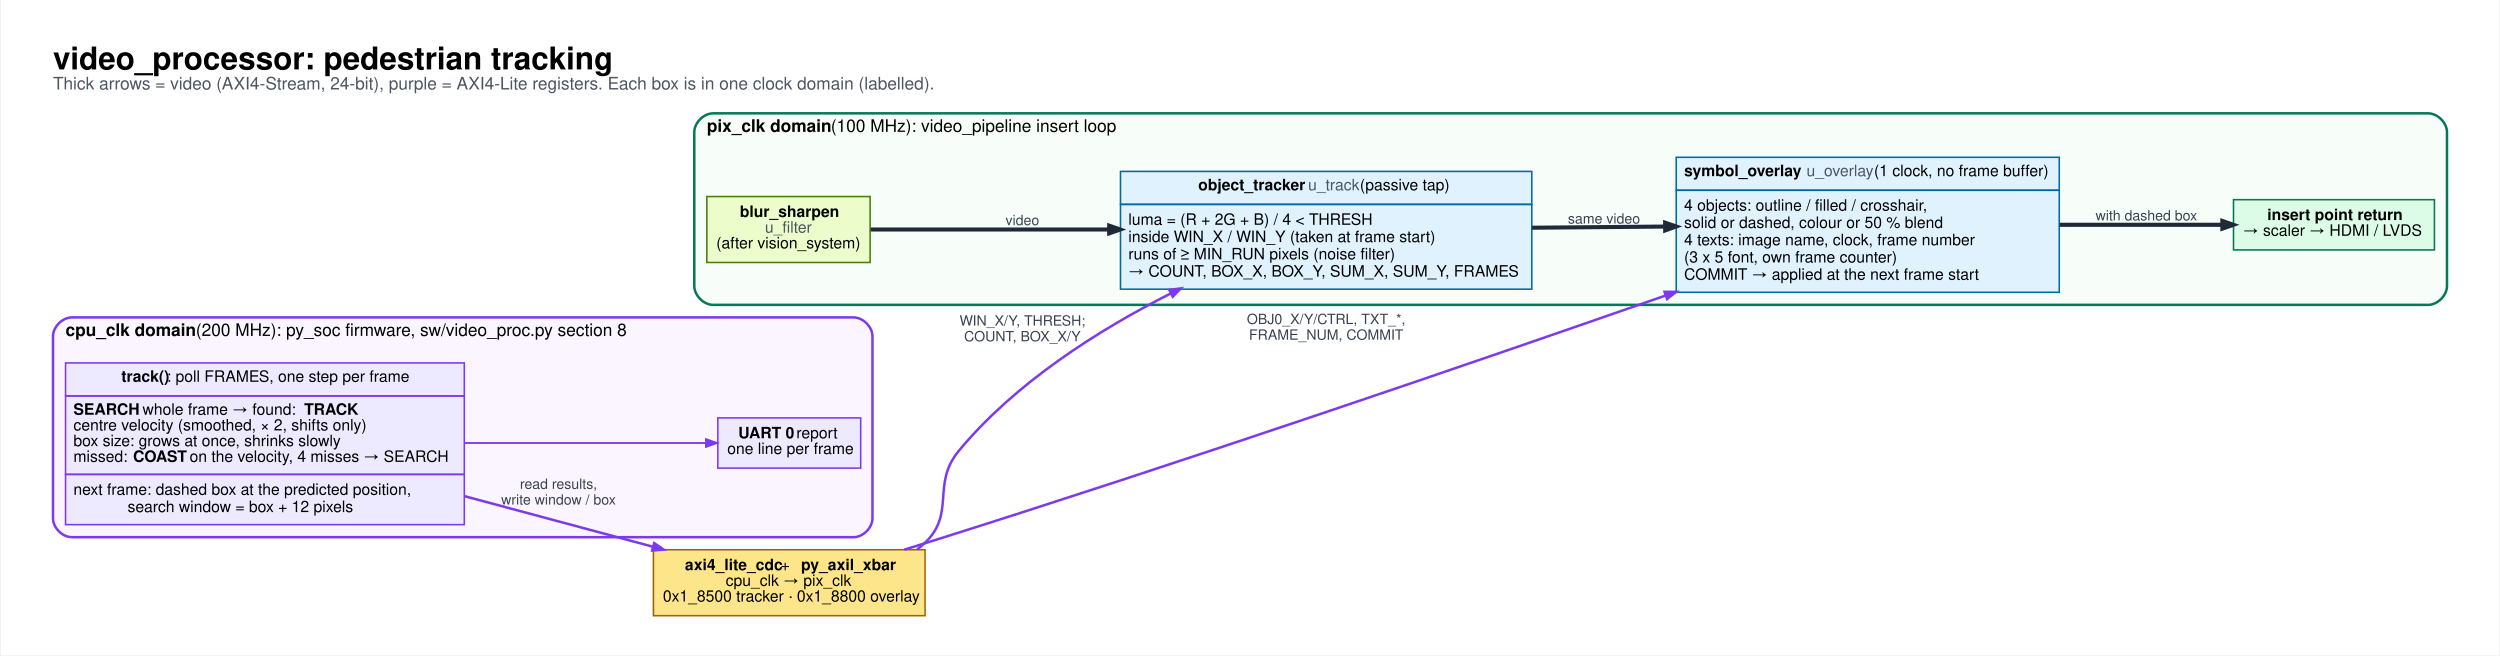
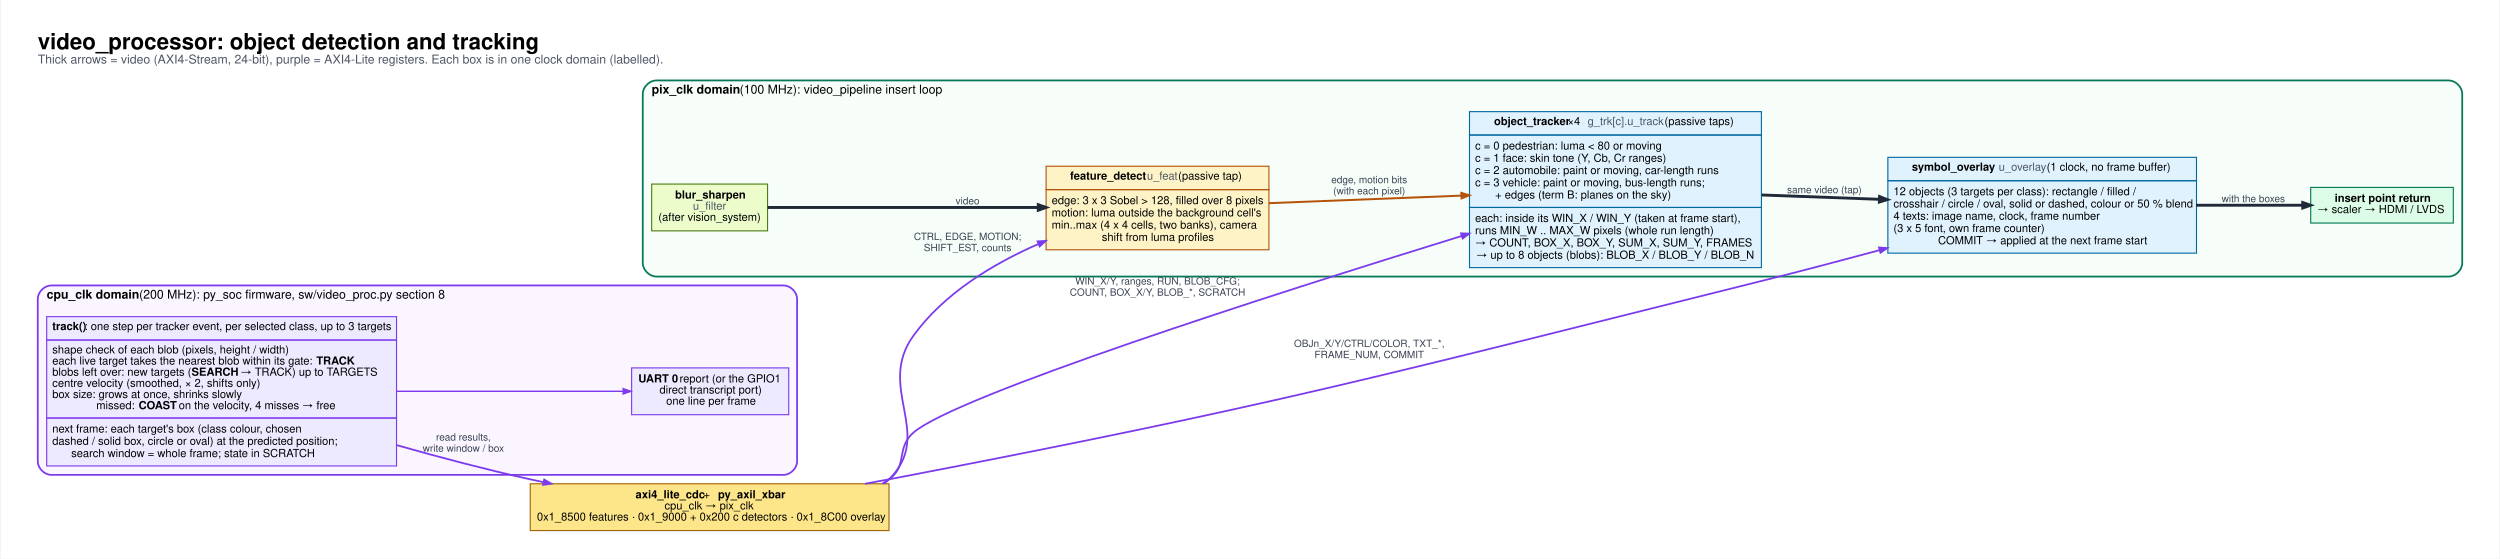
- <svg xmlns="http://www.w3.org/2000/svg" width="1591pt" height="417pt" viewBox="0.00 0.00 1591.40 417.40">
-   <g id="graph0" class="graph" transform="scale(1 1) rotate(0) translate(25.2 392.2)">
-     <polygon fill="white" stroke="transparent" points="-25.2,25.2 -25.2,-392.2 1566.2,-392.2 1566.2,25.2 -25.2,25.2" />
-     <text text-anchor="start" x="8" y="-348" font-family="Helvetica,sans-Serif" font-weight="bold" font-size="20.00">video_processor: pedestrian tracking</text>
-     <text text-anchor="start" x="8" y="-335.2" font-family="Helvetica,sans-Serif" font-size="11.00" fill="#4b5563">Thick arrows = video (AXI4-Stream, 24-bit), purple = AXI4-Lite registers. Each box is in one clock domain (labelled).</text>
+ <svg xmlns="http://www.w3.org/2000/svg" width="2242pt" height="501pt" viewBox="0.00 0.00 2242.40 501.40">
+   <g id="graph0" class="graph" transform="scale(1 1) rotate(0) translate(25.2 476.2)">
+     <polygon fill="white" stroke="transparent" points="-25.2,25.2 -25.2,-476.2 2217.2,-476.2 2217.2,25.2 -25.2,25.2" />
+     <text text-anchor="start" x="8" y="-432" font-family="Helvetica,sans-Serif" font-weight="bold" font-size="20.00">video_processor: object detection and tracking</text>
+     <text text-anchor="start" x="8" y="-419.2" font-family="Helvetica,sans-Serif" font-size="11.00" fill="#4b5563">Thick arrows = video (AXI4-Stream, 24-bit), purple = AXI4-Lite registers. Each box is in one clock domain (labelled).</text>
    <g id="clust1" class="cluster">
-       <path fill="#f7fef9" stroke="#047857" stroke-width="1.6" d="M428.5,-198C428.5,-198 1521,-198 1521,-198 1527,-198 1533,-204 1533,-210 1533,-210 1533,-308 1533,-308 1533,-314 1527,-320 1521,-320 1521,-320 428.5,-320 428.5,-320 422.5,-320 416.5,-314 416.5,-308 416.5,-308 416.5,-210 416.5,-210 416.5,-204 422.5,-198 428.5,-198" />
-       <text text-anchor="start" x="424.5" y="-308.2" font-family="Helvetica,sans-Serif" font-weight="bold" font-size="11.00">pix_clk domain</text>
-       <text text-anchor="start" x="503.5" y="-308.2" font-family="Helvetica,sans-Serif" font-size="11.00"> (100 MHz): video_pipeline insert loop</text>
+       <path fill="#f7fef9" stroke="#047857" stroke-width="1.6" d="M563,-228C563,-228 2172,-228 2172,-228 2178,-228 2184,-234 2184,-240 2184,-240 2184,-392 2184,-392 2184,-398 2178,-404 2172,-404 2172,-404 563,-404 563,-404 557,-404 551,-398 551,-392 551,-392 551,-240 551,-240 551,-234 557,-228 563,-228" />
+       <text text-anchor="start" x="559" y="-392.2" font-family="Helvetica,sans-Serif" font-weight="bold" font-size="11.00">pix_clk domain</text>
+       <text text-anchor="start" x="638" y="-392.2" font-family="Helvetica,sans-Serif" font-size="11.00"> (100 MHz): video_pipeline insert loop</text>
    </g>
    <g id="clust2" class="cluster">
-       <path fill="#faf5ff" stroke="#7c3aed" stroke-width="1.6" d="M20,-50C20,-50 518,-50 518,-50 524,-50 530,-56 530,-62 530,-62 530,-178 530,-178 530,-184 524,-190 518,-190 518,-190 20,-190 20,-190 14,-190 8,-184 8,-178 8,-178 8,-62 8,-62 8,-56 14,-50 20,-50" />
-       <text text-anchor="start" x="16" y="-178.2" font-family="Helvetica,sans-Serif" font-weight="bold" font-size="11.00">cpu_clk domain</text>
-       <text text-anchor="start" x="99" y="-178.2" font-family="Helvetica,sans-Serif" font-size="11.00"> (200 MHz): py_soc firmware, sw/video_proc.py section 8</text>
+       <path fill="#faf5ff" stroke="#7c3aed" stroke-width="1.6" d="M20,-50C20,-50 677.5,-50 677.5,-50 683.5,-50 689.5,-56 689.5,-62 689.5,-62 689.5,-208 689.5,-208 689.5,-214 683.5,-220 677.5,-220 677.5,-220 20,-220 20,-220 14,-220 8,-214 8,-208 8,-208 8,-62 8,-62 8,-56 14,-50 20,-50" />
+       <text text-anchor="start" x="16" y="-208.2" font-family="Helvetica,sans-Serif" font-weight="bold" font-size="11.00">cpu_clk domain</text>
+       <text text-anchor="start" x="99" y="-208.2" font-family="Helvetica,sans-Serif" font-size="11.00"> (200 MHz): py_soc firmware, sw/video_proc.py section 8</text>
    </g>
    <g id="node1" class="node">
-       <polygon fill="#ecfccb" stroke="transparent" points="424.5,-225 424.5,-267 528.5,-267 528.5,-225 424.5,-225" />
-       <polygon fill="none" stroke="#4d7c0f" points="424.5,-225 424.5,-267 528.5,-267 528.5,-225 424.5,-225" />
-       <text text-anchor="start" x="445.5" y="-254" font-family="Helvetica,sans-Serif" font-weight="bold" font-size="10.00">blur_sharpen</text>
-       <text text-anchor="start" x="461.5" y="-244" font-family="Helvetica,sans-Serif" font-size="10.00" fill="#4b5563">u_filter</text>
-       <text text-anchor="start" x="430.5" y="-234" font-family="Helvetica,sans-Serif" font-size="10.00">(after vision_system)</text>
+       <polygon fill="#ecfccb" stroke="transparent" points="559,-269 559,-311 663,-311 663,-269 559,-269" />
+       <polygon fill="none" stroke="#4d7c0f" points="559,-269 559,-311 663,-311 663,-269 559,-269" />
+       <text text-anchor="start" x="580" y="-298" font-family="Helvetica,sans-Serif" font-weight="bold" font-size="10.00">blur_sharpen</text>
+       <text text-anchor="start" x="596" y="-288" font-family="Helvetica,sans-Serif" font-size="10.00" fill="#4b5563">u_filter</text>
+       <text text-anchor="start" x="565" y="-278" font-family="Helvetica,sans-Serif" font-size="10.00">(after vision_system)</text>
    </g>
    <g id="node2" class="node">
-       <polygon fill="#e0f2fe" stroke="transparent" points="688,-208.5 688,-283.5 950,-283.5 950,-208.5 688,-208.5" />
-       <polygon fill="none" stroke="#0369a1" points="688,-262 688,-283 950,-283 950,-262 688,-262" />
-       <text text-anchor="start" x="737.5" y="-271" font-family="Helvetica,sans-Serif" font-weight="bold" font-size="10.00">object_tracker</text>
-       <text text-anchor="start" x="803.5" y="-271" font-family="Helvetica,sans-Serif" font-size="10.00"> </text>
-       <text text-anchor="start" x="807.5" y="-271" font-family="Helvetica,sans-Serif" font-size="10.00" fill="#4b5563">u_track</text>
-       <text text-anchor="start" x="840.5" y="-271" font-family="Helvetica,sans-Serif" font-size="10.00"> (passive tap)</text>
-       <polygon fill="none" stroke="#0369a1" points="688,-208 688,-262 950,-262 950,-208 688,-208" />
-       <text text-anchor="start" x="693" y="-249" font-family="Helvetica,sans-Serif" font-size="10.00">luma = (R + 2G + B) / 4 &lt; THRESH</text>
-       <text text-anchor="start" x="693" y="-238" font-family="Helvetica,sans-Serif" font-size="10.00">inside WIN_X / WIN_Y (taken at frame start)</text>
-       <text text-anchor="start" x="693" y="-227" font-family="Helvetica,sans-Serif" font-size="10.00">runs of ≥ MIN_RUN pixels (noise filter)</text>
-       <text text-anchor="start" x="693" y="-216" font-family="Helvetica,sans-Serif" font-size="10.00">→ COUNT, BOX_X, BOX_Y, SUM_X, SUM_Y, FRAMES</text>
+       <polygon fill="#fef3c7" stroke="transparent" points="913,-252.5 913,-327.5 1113,-327.5 1113,-252.5 913,-252.5" />
+       <polygon fill="none" stroke="#b45309" points="913,-306 913,-327 1113,-327 1113,-306 913,-306" />
+       <text text-anchor="start" x="934.5" y="-315" font-family="Helvetica,sans-Serif" font-weight="bold" font-size="10.00">feature_detect</text>
+       <text text-anchor="start" x="999.5" y="-315" font-family="Helvetica,sans-Serif" font-size="10.00"> </text>
+       <text text-anchor="start" x="1003.5" y="-315" font-family="Helvetica,sans-Serif" font-size="10.00" fill="#4b5563">u_feat</text>
+       <text text-anchor="start" x="1031.5" y="-315" font-family="Helvetica,sans-Serif" font-size="10.00"> (passive tap)</text>
+       <polygon fill="none" stroke="#b45309" points="913,-252 913,-306 1113,-306 1113,-252 913,-252" />
+       <text text-anchor="start" x="918" y="-293" font-family="Helvetica,sans-Serif" font-size="10.00">edge: 3 x 3 Sobel &gt; 128, filled over 8 pixels</text>
+       <text text-anchor="start" x="918" y="-282" font-family="Helvetica,sans-Serif" font-size="10.00">motion: luma outside the background cell's</text>
+       <text text-anchor="start" x="918" y="-271" font-family="Helvetica,sans-Serif" font-size="10.00">min..max (4 x 4 cells, two banks), camera</text>
+       <text text-anchor="start" x="963" y="-260" font-family="Helvetica,sans-Serif" font-size="10.00">shift from luma profiles</text>
    </g>
    <g id="edge1" class="edge">
-       <path fill="none" stroke="#1f2937" stroke-width="2.6" d="M528.84,-246C569.12,-246 627.12,-246 680.62,-246" />
-       <polygon fill="#1f2937" stroke="#1f2937" stroke-width="2.6" points="680.8,-248.45 687.8,-246 680.8,-243.55 680.8,-248.45" />
-       <text text-anchor="middle" x="625.5" y="-248.8" font-family="Helvetica,sans-Serif" font-size="9.00" fill="#374151">video</text>
+       <path fill="none" stroke="#1f2937" stroke-width="2.6" d="M663.07,-290C723.99,-290 827.45,-290 905.94,-290" />
+       <polygon fill="#1f2937" stroke="#1f2937" stroke-width="2.6" points="905.98,-292.45 912.98,-290 905.98,-287.55 905.98,-292.45" />
+       <text text-anchor="middle" x="842.5" y="-292.8" font-family="Helvetica,sans-Serif" font-size="9.00" fill="#374151">video</text>
    </g>
    <g id="node3" class="node">
-       <polygon fill="#e0f2fe" stroke="transparent" points="1042,-206 1042,-292 1286,-292 1286,-206 1042,-206" />
-       <polygon fill="none" stroke="#0369a1" points="1042,-271 1042,-292 1286,-292 1286,-271 1042,-271" />
-       <text text-anchor="start" x="1047" y="-280" font-family="Helvetica,sans-Serif" font-weight="bold" font-size="10.00">symbol_overlay</text>
-       <text text-anchor="start" x="1121" y="-280" font-family="Helvetica,sans-Serif" font-size="10.00"> </text>
-       <text text-anchor="start" x="1125" y="-280" font-family="Helvetica,sans-Serif" font-size="10.00" fill="#4b5563">u_overlay</text>
-       <text text-anchor="start" x="1168" y="-280" font-family="Helvetica,sans-Serif" font-size="10.00"> (1 clock, no frame buffer)</text>
-       <polygon fill="none" stroke="#0369a1" points="1042,-206 1042,-271 1286,-271 1286,-206 1042,-206" />
-       <text text-anchor="start" x="1047" y="-258" font-family="Helvetica,sans-Serif" font-size="10.00">4 objects: outline / filled / crosshair,</text>
-       <text text-anchor="start" x="1047" y="-247" font-family="Helvetica,sans-Serif" font-size="10.00">solid or dashed, colour or 50 % blend</text>
-       <text text-anchor="start" x="1047" y="-236" font-family="Helvetica,sans-Serif" font-size="10.00">4 texts: image name, clock, frame number</text>
-       <text text-anchor="start" x="1047" y="-225" font-family="Helvetica,sans-Serif" font-size="10.00">(3 x 5 font, own frame counter)</text>
-       <text text-anchor="start" x="1047" y="-214" font-family="Helvetica,sans-Serif" font-size="10.00">COMMIT → applied at the next frame start</text>
+       <polygon fill="#e0f2fe" stroke="transparent" points="1293,-236 1293,-376 1555,-376 1555,-236 1293,-236" />
+       <polygon fill="none" stroke="#0369a1" points="1293,-355 1293,-376 1555,-376 1555,-355 1293,-355" />
+       <text text-anchor="start" x="1315" y="-364" font-family="Helvetica,sans-Serif" font-weight="bold" font-size="10.00">object_tracker</text>
+       <text text-anchor="start" x="1381" y="-364" font-family="Helvetica,sans-Serif" font-size="10.00"> ×4 </text>
+       <text text-anchor="start" x="1399" y="-364" font-family="Helvetica,sans-Serif" font-size="10.00" fill="#4b5563">g_trk[c].u_track</text>
+       <text text-anchor="start" x="1468" y="-364" font-family="Helvetica,sans-Serif" font-size="10.00"> (passive taps)</text>
+       <polygon fill="none" stroke="#0369a1" points="1293,-290 1293,-355 1555,-355 1555,-290 1293,-290" />
+       <text text-anchor="start" x="1298" y="-342" font-family="Helvetica,sans-Serif" font-size="10.00">c = 0 pedestrian: luma &lt; 80 or moving</text>
+       <text text-anchor="start" x="1298" y="-331" font-family="Helvetica,sans-Serif" font-size="10.00">c = 1 face: skin tone (Y, Cb, Cr ranges)</text>
+       <text text-anchor="start" x="1298" y="-320" font-family="Helvetica,sans-Serif" font-size="10.00">c = 2 automobile: paint or moving, car-length runs</text>
+       <text text-anchor="start" x="1298" y="-309" font-family="Helvetica,sans-Serif" font-size="10.00">c = 3 vehicle: paint or moving, bus-length runs;</text>
+       <text text-anchor="start" x="1316" y="-298" font-family="Helvetica,sans-Serif" font-size="10.00">        + edges (term B: planes on the sky)</text>
+       <polygon fill="none" stroke="#0369a1" points="1293,-236 1293,-290 1555,-290 1555,-236 1293,-236" />
+       <text text-anchor="start" x="1298" y="-277" font-family="Helvetica,sans-Serif" font-size="10.00">each: inside its WIN_X / WIN_Y (taken at frame start),</text>
+       <text text-anchor="start" x="1298" y="-266" font-family="Helvetica,sans-Serif" font-size="10.00">runs MIN_W .. MAX_W pixels (whole run length)</text>
+       <text text-anchor="start" x="1298" y="-255" font-family="Helvetica,sans-Serif" font-size="10.00">→ COUNT, BOX_X, BOX_Y, SUM_X, SUM_Y, FRAMES</text>
+       <text text-anchor="start" x="1299" y="-244" font-family="Helvetica,sans-Serif" font-size="10.00">→ up to 8 objects (blobs): BLOB_X / BLOB_Y / BLOB_N</text>
    </g>
    <g id="edge2" class="edge">
-       <path fill="none" stroke="#1f2937" stroke-width="2.6" d="M950.16,-247.14C977.94,-247.38 1007.26,-247.64 1034.96,-247.88" />
-       <polygon fill="#1f2937" stroke="#1f2937" stroke-width="2.6" points="1034.94,-250.33 1041.96,-247.94 1034.98,-245.43 1034.94,-250.33" />
-       <text text-anchor="middle" x="996" y="-249.8" font-family="Helvetica,sans-Serif" font-size="9.00" fill="#374151">same video</text>
+       <path fill="none" stroke="#b45309" stroke-width="1.8" d="M1113.01,-293.87C1164.81,-295.9 1229.06,-298.41 1285.6,-300.62" />
+       <polygon fill="#b45309" stroke="#b45309" stroke-width="1.8" points="1285.72,-303.08 1292.81,-300.91 1285.91,-298.19 1285.72,-303.08" />
+       <text text-anchor="middle" x="1203" y="-311.8" font-family="Helvetica,sans-Serif" font-size="9.00" fill="#374151">edge, motion bits</text>
+       <text text-anchor="middle" x="1203" y="-301.8" font-family="Helvetica,sans-Serif" font-size="9.00" fill="#374151">(with each pixel)</text>
    </g>
    <g id="node4" class="node">
-       <polygon fill="#dcfce7" stroke="transparent" points="1397,-233 1397,-265 1525,-265 1525,-233 1397,-233" />
-       <polygon fill="none" stroke="#047857" points="1397,-233 1397,-265 1525,-265 1525,-233 1397,-233" />
-       <text text-anchor="start" x="1418.5" y="-252" font-family="Helvetica,sans-Serif" font-weight="bold" font-size="10.00">insert point return</text>
-       <text text-anchor="start" x="1403" y="-242" font-family="Helvetica,sans-Serif" font-size="10.00">→ scaler → HDMI / LVDS</text>
+       <polygon fill="#e0f2fe" stroke="transparent" points="1668,-249 1668,-335 1945,-335 1945,-249 1668,-249" />
+       <polygon fill="none" stroke="#0369a1" points="1668.5,-314 1668.5,-335 1945.5,-335 1945.5,-314 1668.5,-314" />
+       <text text-anchor="start" x="1690" y="-323" font-family="Helvetica,sans-Serif" font-weight="bold" font-size="10.00">symbol_overlay</text>
+       <text text-anchor="start" x="1764" y="-323" font-family="Helvetica,sans-Serif" font-size="10.00"> </text>
+       <text text-anchor="start" x="1768" y="-323" font-family="Helvetica,sans-Serif" font-size="10.00" fill="#4b5563">u_overlay</text>
+       <text text-anchor="start" x="1811" y="-323" font-family="Helvetica,sans-Serif" font-size="10.00"> (1 clock, no frame buffer)</text>
+       <polygon fill="none" stroke="#0369a1" points="1668.5,-249 1668.5,-314 1945.5,-314 1945.5,-249 1668.5,-249" />
+       <text text-anchor="start" x="1673.5" y="-301" font-family="Helvetica,sans-Serif" font-size="10.00">12 objects (3 targets per class): rectangle / filled /</text>
+       <text text-anchor="start" x="1673.5" y="-290" font-family="Helvetica,sans-Serif" font-size="10.00">crosshair / circle / oval, solid or dashed, colour or 50 % blend</text>
+       <text text-anchor="start" x="1673.5" y="-279" font-family="Helvetica,sans-Serif" font-size="10.00">4 texts: image name, clock, frame number</text>
+       <text text-anchor="start" x="1673.5" y="-268" font-family="Helvetica,sans-Serif" font-size="10.00">(3 x 5 font, own frame counter)</text>
+       <text text-anchor="start" x="1713.5" y="-257" font-family="Helvetica,sans-Serif" font-size="10.00">COMMIT → applied at the next frame start</text>
    </g>
    <g id="edge3" class="edge">
-       <path fill="none" stroke="#1f2937" stroke-width="2.6" d="M1286.26,-249C1321.43,-249 1358.64,-249 1389.57,-249" />
-       <polygon fill="#1f2937" stroke="#1f2937" stroke-width="2.6" points="1389.89,-251.45 1396.89,-249 1389.89,-246.55 1389.89,-251.45" />
-       <text text-anchor="middle" x="1341.5" y="-251.8" font-family="Helvetica,sans-Serif" font-size="9.00" fill="#374151">with dashed box</text>
+       <path fill="none" stroke="#1f2937" stroke-width="2.6" d="M1555.15,-301.21C1589.1,-299.96 1625.91,-298.61 1660.58,-297.33" />
+       <polygon fill="#1f2937" stroke="#1f2937" stroke-width="2.6" points="1661.03,-299.77 1667.94,-297.06 1660.85,-294.87 1661.03,-299.77" />
+       <text text-anchor="middle" x="1611.5" y="-302.8" font-family="Helvetica,sans-Serif" font-size="9.00" fill="#374151">same video (tap)</text>
    </g>
    <g id="node5" class="node">
-       <polygon fill="#fde68a" stroke="transparent" points="390,0 390,-42 563,-42 563,0 390,0" />
-       <polygon fill="none" stroke="#a16207" points="390.5,0 390.5,-42 563.5,-42 563.5,0 390.5,0" />
-       <text text-anchor="start" x="410.5" y="-29" font-family="Helvetica,sans-Serif" font-weight="bold" font-size="10.00">axi4_lite_cdc</text>
-       <text text-anchor="start" x="471.5" y="-29" font-family="Helvetica,sans-Serif" font-size="10.00"> + </text>
-       <text text-anchor="start" x="484.5" y="-29" font-family="Helvetica,sans-Serif" font-weight="bold" font-size="10.00">py_axil_xbar</text>
-       <text text-anchor="start" x="436.5" y="-19" font-family="Helvetica,sans-Serif" font-size="10.00">cpu_clk → pix_clk</text>
-       <text text-anchor="start" x="396.5" y="-9" font-family="Helvetica,sans-Serif" font-size="10.00">0x1_8500 tracker · 0x1_8800 overlay</text>
+       <polygon fill="#dcfce7" stroke="transparent" points="2048,-276 2048,-308 2176,-308 2176,-276 2048,-276" />
+       <polygon fill="none" stroke="#047857" points="2048,-276 2048,-308 2176,-308 2176,-276 2048,-276" />
+       <text text-anchor="start" x="2069.5" y="-295" font-family="Helvetica,sans-Serif" font-weight="bold" font-size="10.00">insert point return</text>
+       <text text-anchor="start" x="2054" y="-285" font-family="Helvetica,sans-Serif" font-size="10.00">→ scaler → HDMI / LVDS</text>
+     </g>
+     <g id="edge4" class="edge">
+       <path fill="none" stroke="#1f2937" stroke-width="2.6" d="M1945.04,-292C1978.15,-292 2012.17,-292 2040.72,-292" />
+       <polygon fill="#1f2937" stroke="#1f2937" stroke-width="2.6" points="2040.86,-294.45 2047.86,-292 2040.86,-289.55 2040.86,-294.45" />
+       <text text-anchor="middle" x="1996.5" y="-294.8" font-family="Helvetica,sans-Serif" font-size="9.00" fill="#374151">with the boxes</text>
+     </g>
+     <g id="node6" class="node">
+       <polygon fill="#fde68a" stroke="transparent" points="450,0 450,-42 772,-42 772,0 450,0" />
+       <polygon fill="none" stroke="#a16207" points="450,0 450,-42 772,-42 772,0 450,0" />
+       <text text-anchor="start" x="544.5" y="-29" font-family="Helvetica,sans-Serif" font-weight="bold" font-size="10.00">axi4_lite_cdc</text>
+       <text text-anchor="start" x="605.5" y="-29" font-family="Helvetica,sans-Serif" font-size="10.00"> + </text>
+       <text text-anchor="start" x="618.5" y="-29" font-family="Helvetica,sans-Serif" font-weight="bold" font-size="10.00">py_axil_xbar</text>
+       <text text-anchor="start" x="570.5" y="-19" font-family="Helvetica,sans-Serif" font-size="10.00">cpu_clk → pix_clk</text>
+       <text text-anchor="start" x="456" y="-9" font-family="Helvetica,sans-Serif" font-size="10.00">0x1_8500 features · 0x1_9000 + 0x200 c detectors · 0x1_8C00 overlay</text>
+     </g>
+     <g id="edge8" class="edge">
+       <path fill="none" stroke="#7c3aed" stroke-width="1.6" d="M767.67,-42.02C769.15,-43.29 770.6,-44.62 772,-46 813.41,-86.84 759.87,-127.91 794,-175 821.41,-212.82 865.08,-239.3 906.16,-257.23" />
+       <polygon fill="#7c3aed" stroke="#7c3aed" stroke-width="1.6" points="905.33,-259.54 912.73,-260.03 907.26,-255.03 905.33,-259.54" />
+       <text text-anchor="middle" x="842.5" y="-260.8" font-family="Helvetica,sans-Serif" font-size="9.00" fill="#374151">CTRL, EDGE, MOTION;</text>
+       <text text-anchor="middle" x="842.5" y="-250.8" font-family="Helvetica,sans-Serif" font-size="9.00" fill="#374151">SHIFT_EST, counts</text>
+     </g>
+     <g id="edge7" class="edge">
+       <path fill="none" stroke="#7c3aed" stroke-width="1.6" d="M766.04,-42.02C768.07,-43.28 770.06,-44.61 772,-46 789.13,-58.27 778.03,-74.25 794,-88 832.35,-121.03 1112.69,-210.92 1285.92,-264.39" />
+       <polygon fill="#7c3aed" stroke="#7c3aed" stroke-width="1.6" points="1285.39,-266.79 1292.8,-266.52 1286.84,-262.11 1285.39,-266.79" />
+       <text text-anchor="middle" x="1013" y="-220.8" font-family="Helvetica,sans-Serif" font-size="9.00" fill="#374151">WIN_X/Y, ranges, RUN, BLOB_CFG;</text>
+       <text text-anchor="middle" x="1013" y="-210.8" font-family="Helvetica,sans-Serif" font-size="9.00" fill="#374151">COUNT, BOX_X/Y, BLOB_*, SCRATCH</text>
+     </g>
+     <g id="edge9" class="edge">
+       <path fill="none" stroke="#7c3aed" stroke-width="1.6" d="M750.43,-42.02C757.73,-43.32 764.96,-44.65 772,-46 1122.51,-113.14 1208.72,-137.68 1555,-224 1589.43,-232.58 1626.39,-242.32 1661.05,-251.69" />
+       <polygon fill="#7c3aed" stroke="#7c3aed" stroke-width="1.6" points="1660.56,-254.09 1667.95,-253.56 1661.84,-249.36 1660.56,-254.09" />
+       <text text-anchor="middle" x="1203" y="-164.8" font-family="Helvetica,sans-Serif" font-size="9.00" fill="#374151">OBJn_X/Y/CTRL/COLOR, TXT_*,</text>
+       <text text-anchor="middle" x="1203" y="-154.8" font-family="Helvetica,sans-Serif" font-size="9.00" fill="#374151">FRAME_NUM, COMMIT</text>
+     </g>
+     <g id="node7" class="node">
+       <polygon fill="#ede9fe" stroke="transparent" points="16,-58 16,-192 330,-192 330,-58 16,-58" />
+       <polygon fill="none" stroke="#7c3aed" points="16,-171 16,-192 330,-192 330,-171 16,-171" />
+       <text text-anchor="start" x="21" y="-180" font-family="Helvetica,sans-Serif" font-weight="bold" font-size="10.00">track()</text>
+       <text text-anchor="start" x="50" y="-180" font-family="Helvetica,sans-Serif" font-size="10.00">: one step per tracker event, per selected class, up to 3 targets</text>
+       <polygon fill="none" stroke="#7c3aed" points="16,-101 16,-171 330,-171 330,-101 16,-101" />
+       <text text-anchor="start" x="21" y="-159" font-family="Helvetica,sans-Serif" font-size="10.00">shape check of each blob (pixels, height / width)</text>
+       <text text-anchor="start" x="21" y="-149" font-family="Helvetica,sans-Serif" font-size="10.00">each live target takes the nearest blob within its gate: </text>
+       <text text-anchor="start" x="258" y="-149" font-family="Helvetica,sans-Serif" font-weight="bold" font-size="10.00">TRACK</text>
+       <text text-anchor="start" x="21" y="-139" font-family="Helvetica,sans-Serif" font-size="10.00">blobs left over: new targets (</text>
+       <text text-anchor="start" x="146" y="-139" font-family="Helvetica,sans-Serif" font-weight="bold" font-size="10.00">SEARCH</text>
+       <text text-anchor="start" x="190" y="-139" font-family="Helvetica,sans-Serif" font-size="10.00"> → TRACK) up to TARGETS</text>
+       <text text-anchor="start" x="21" y="-129" font-family="Helvetica,sans-Serif" font-size="10.00">centre velocity (smoothed, × 2, shifts only)</text>
+       <text text-anchor="start" x="21" y="-119" font-family="Helvetica,sans-Serif" font-size="10.00">box size: grows at once, shrinks slowly</text>
+       <text text-anchor="start" x="60.5" y="-109" font-family="Helvetica,sans-Serif" font-size="10.00">missed: </text>
+       <text text-anchor="start" x="98.5" y="-109" font-family="Helvetica,sans-Serif" font-weight="bold" font-size="10.00">COAST</text>
+       <text text-anchor="start" x="134.5" y="-109" font-family="Helvetica,sans-Serif" font-size="10.00"> on the velocity, 4 misses → free</text>
+       <polygon fill="none" stroke="#7c3aed" points="16,-58 16,-101 330,-101 330,-58 16,-58" />
+       <text text-anchor="start" x="21" y="-88" font-family="Helvetica,sans-Serif" font-size="10.00">next frame: each target's box (class colour, chosen</text>
+       <text text-anchor="start" x="21" y="-77" font-family="Helvetica,sans-Serif" font-size="10.00">dashed / solid box, circle or oval) at the predicted position;</text>
+       <text text-anchor="start" x="38" y="-66" font-family="Helvetica,sans-Serif" font-size="10.00">search window = whole frame; state in SCRATCH</text>
    </g>
    <g id="edge6" class="edge">
-       <path fill="none" stroke="#7c3aed" stroke-width="1.6" d="M558.38,-42.11C559.98,-43.34 561.53,-44.63 563,-46 583.49,-65.06 567.15,-83.45 585,-105 620.86,-148.3 673.68,-181.79 719.96,-205.25" />
-       <polygon fill="#7c3aed" stroke="#7c3aed" stroke-width="1.6" points="719.09,-207.55 726.45,-208.49 721.28,-203.17 719.09,-207.55" />
-       <text text-anchor="middle" x="625.5" y="-184.8" font-family="Helvetica,sans-Serif" font-size="9.00" fill="#374151">WIN_X/Y, THRESH;</text>
-       <text text-anchor="middle" x="625.5" y="-174.8" font-family="Helvetica,sans-Serif" font-size="9.00" fill="#374151">COUNT, BOX_X/Y</text>
+       <path fill="none" stroke="#7c3aed" stroke-width="1.6" d="M330.05,-76.7C368.99,-65.65 410.82,-54.63 450,-46 453.96,-45.13 457.98,-44.27 462.04,-43.44" />
+       <polygon fill="#7c3aed" stroke="#7c3aed" stroke-width="1.6" points="462.53,-45.84 468.91,-42.06 461.56,-41.04 462.53,-45.84" />
+       <text text-anchor="middle" x="390" y="-80.8" font-family="Helvetica,sans-Serif" font-size="9.00" fill="#374151">read results,</text>
+       <text text-anchor="middle" x="390" y="-70.8" font-family="Helvetica,sans-Serif" font-size="9.00" fill="#374151">write window / box</text>
    </g>
-     <g id="edge7" class="edge">
-       <path fill="none" stroke="#7c3aed" stroke-width="1.6" d="M550.32,-42.08C554.62,-43.39 558.87,-44.7 563,-46 726.85,-97.45 914.08,-161.68 1035.19,-203.94" />
-       <polygon fill="#7c3aed" stroke="#7c3aed" stroke-width="1.6" points="1034.57,-206.32 1041.99,-206.31 1036.19,-201.69 1034.57,-206.32" />
-       <text text-anchor="middle" x="819" y="-185.8" font-family="Helvetica,sans-Serif" font-size="9.00" fill="#374151">OBJ0_X/Y/CTRL, TXT_*,</text>
-       <text text-anchor="middle" x="819" y="-175.8" font-family="Helvetica,sans-Serif" font-size="9.00" fill="#374151">FRAME_NUM, COMMIT</text>
-     </g>
-     <g id="node6" class="node">
-       <polygon fill="#ede9fe" stroke="transparent" points="16,-58.5 16,-161.5 270,-161.5 270,-58.5 16,-58.5" />
-       <polygon fill="none" stroke="#7c3aed" points="16,-140 16,-161 270,-161 270,-140 16,-140" />
-       <text text-anchor="start" x="51.5" y="-149" font-family="Helvetica,sans-Serif" font-weight="bold" font-size="10.00">track()</text>
-       <text text-anchor="start" x="80.5" y="-149" font-family="Helvetica,sans-Serif" font-size="10.00">: poll FRAMES, one step per frame</text>
-       <polygon fill="none" stroke="#7c3aed" points="16,-90 16,-140 270,-140 270,-90 16,-90" />
-       <text text-anchor="start" x="21" y="-128" font-family="Helvetica,sans-Serif" font-weight="bold" font-size="10.00">SEARCH</text>
-       <text text-anchor="start" x="65" y="-128" font-family="Helvetica,sans-Serif" font-size="10.00"> whole frame → found: </text>
-       <text text-anchor="start" x="168" y="-128" font-family="Helvetica,sans-Serif" font-weight="bold" font-size="10.00">TRACK</text>
-       <text text-anchor="start" x="21" y="-118" font-family="Helvetica,sans-Serif" font-size="10.00">centre velocity (smoothed, × 2, shifts only)</text>
-       <text text-anchor="start" x="21" y="-108" font-family="Helvetica,sans-Serif" font-size="10.00">box size: grows at once, shrinks slowly</text>
-       <text text-anchor="start" x="21" y="-98" font-family="Helvetica,sans-Serif" font-size="10.00">missed: </text>
-       <text text-anchor="start" x="59" y="-98" font-family="Helvetica,sans-Serif" font-weight="bold" font-size="10.00">COAST</text>
-       <text text-anchor="start" x="95" y="-98" font-family="Helvetica,sans-Serif" font-size="10.00"> on the velocity, 4 misses → SEARCH</text>
-       <polygon fill="none" stroke="#7c3aed" points="16,-58 16,-90 270,-90 270,-58 16,-58" />
-       <text text-anchor="start" x="21" y="-77" font-family="Helvetica,sans-Serif" font-size="10.00">next frame: dashed box at the predicted position,</text>
-       <text text-anchor="start" x="55.5" y="-66" font-family="Helvetica,sans-Serif" font-size="10.00">search window = box + 12 pixels</text>
+     <g id="node8" class="node">
+       <polygon fill="#ede9fe" stroke="transparent" points="540.5,-104 540.5,-146 681.5,-146 681.5,-104 540.5,-104" />
+       <polygon fill="none" stroke="#7c3aed" points="541,-104 541,-146 682,-146 682,-104 541,-104" />
+       <text text-anchor="start" x="547" y="-133" font-family="Helvetica,sans-Serif" font-weight="bold" font-size="10.00">UART 0</text>
+       <text text-anchor="start" x="584" y="-133" font-family="Helvetica,sans-Serif" font-size="10.00"> report (or the GPIO1</text>
+       <text text-anchor="start" x="566" y="-123" font-family="Helvetica,sans-Serif" font-size="10.00">direct transcript port)</text>
+       <text text-anchor="start" x="572" y="-113" font-family="Helvetica,sans-Serif" font-size="10.00">one line per frame</text>
    </g>
    <g id="edge5" class="edge">
-       <path fill="none" stroke="#7c3aed" stroke-width="1.6" d="M270.27,-76.1C310.24,-65.37 353.46,-53.77 389.88,-43.99" />
-       <polygon fill="#7c3aed" stroke="#7c3aed" stroke-width="1.6" points="390.95,-46.24 397.07,-42.06 389.68,-41.51 390.95,-46.24" />
-       <text text-anchor="middle" x="330" y="-80.8" font-family="Helvetica,sans-Serif" font-size="9.00" fill="#374151">read results,</text>
-       <text text-anchor="middle" x="330" y="-70.8" font-family="Helvetica,sans-Serif" font-size="9.00" fill="#374151">write window / box</text>
-     </g>
-     <g id="node7" class="node">
-       <polygon fill="#ede9fe" stroke="transparent" points="431,-94 431,-126 522,-126 522,-94 431,-94" />
-       <polygon fill="none" stroke="#7c3aed" points="431.5,-94 431.5,-126 522.5,-126 522.5,-94 431.5,-94" />
-       <text text-anchor="start" x="444.5" y="-113" font-family="Helvetica,sans-Serif" font-weight="bold" font-size="10.00">UART 0</text>
-       <text text-anchor="start" x="481.5" y="-113" font-family="Helvetica,sans-Serif" font-size="10.00"> report</text>
-       <text text-anchor="start" x="437.5" y="-103" font-family="Helvetica,sans-Serif" font-size="10.00">one line per frame</text>
-     </g>
-     <g id="edge4" class="edge">
-       <path fill="none" stroke="#7c3aed" stroke-width="1.2" d="M270.27,-110C323.61,-110 382.73,-110 423.77,-110" />
-       <polygon fill="#7c3aed" stroke="#7c3aed" stroke-width="1.2" points="423.96,-112.45 430.96,-110 423.96,-107.55 423.96,-112.45" />
+       <path fill="none" stroke="#7c3aed" stroke-width="1.2" d="M330.17,-125C399.18,-125 477.2,-125 533.29,-125" />
+       <polygon fill="#7c3aed" stroke="#7c3aed" stroke-width="1.2" points="533.37,-127.45 540.37,-125 533.37,-122.55 533.37,-127.45" />
    </g>
  </g>
</svg>
